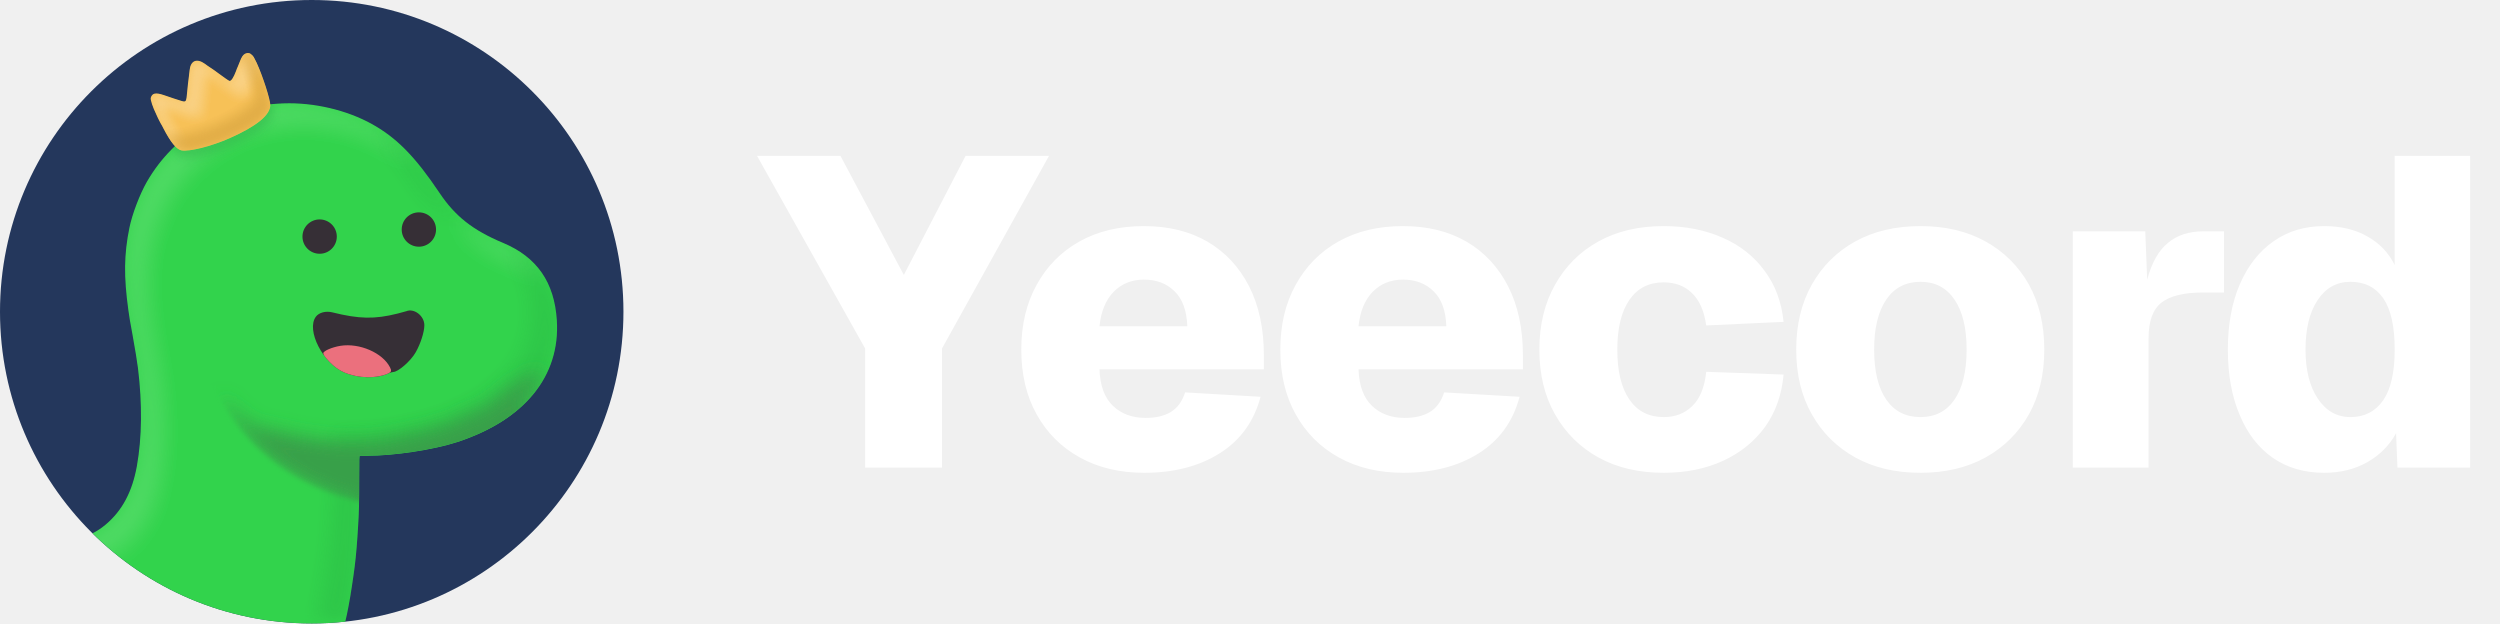
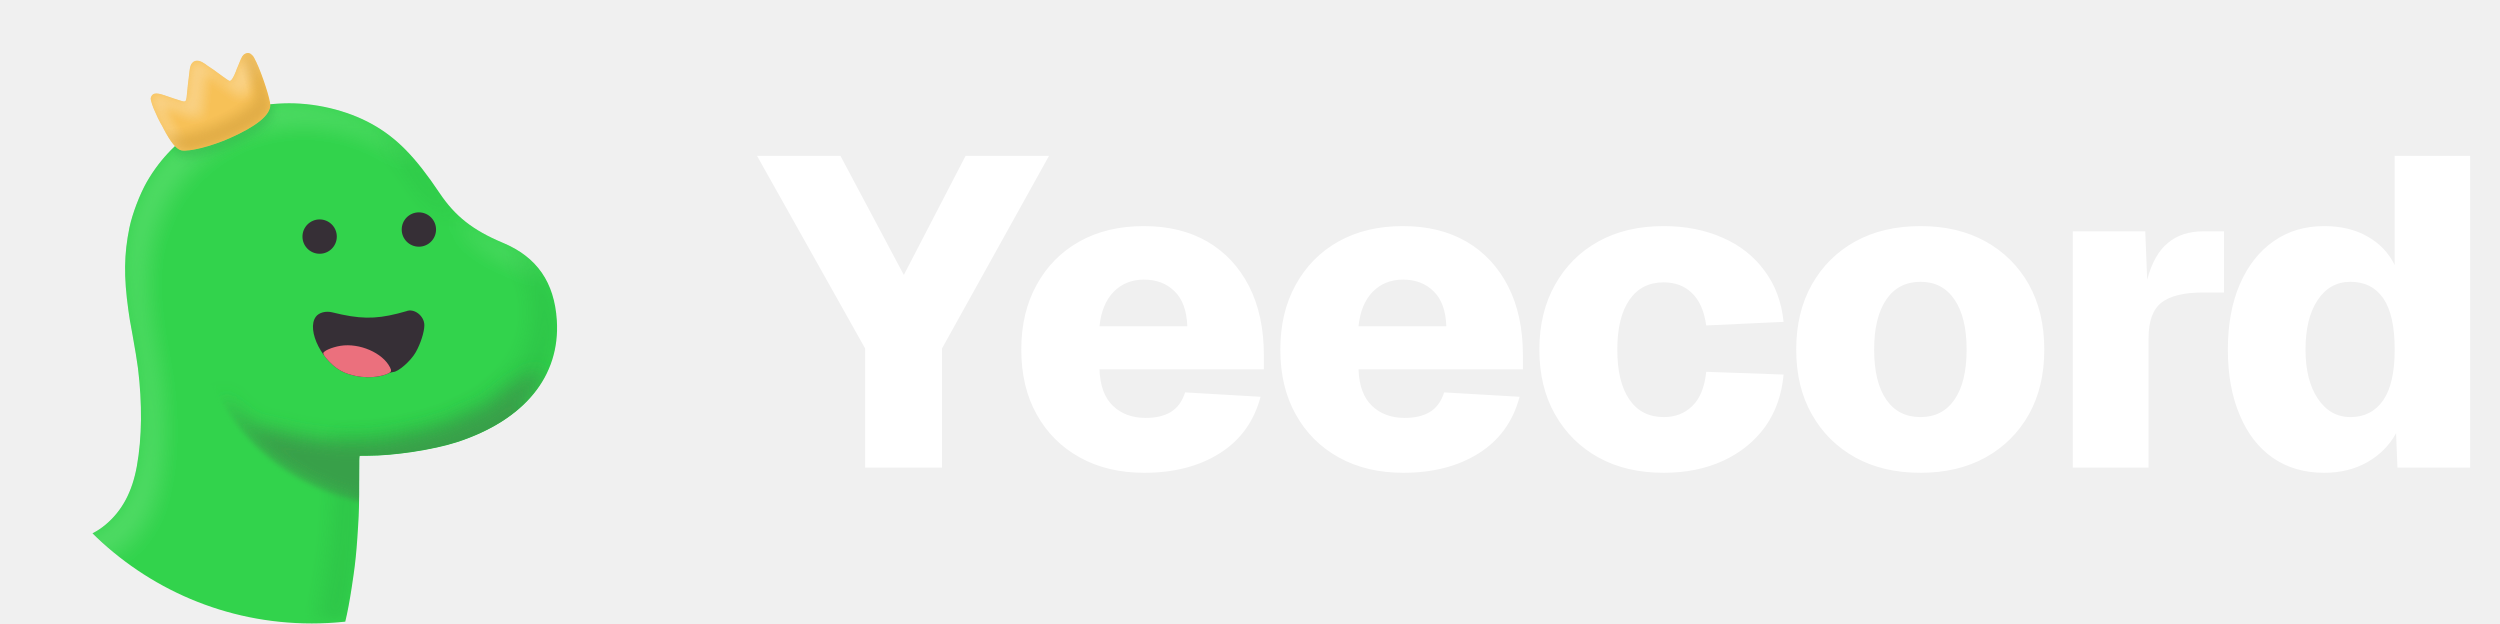
<svg xmlns="http://www.w3.org/2000/svg" viewBox="0 0 802 200" role="img" aria-labelledby="title">
  <defs>
    <clipPath id="avatar-circle">
      <circle cx="100" cy="100" r="100" />
    </clipPath>
  </defs>
  <g clip-path="url(#avatar-circle)">
    <svg width="200" height="200" viewBox="0 0 512 512">
      <defs>
        <path id="avatar-body" d="M232.8 84.9C183.4 86.7 143.3 109.8 120.5 149.5C114.8 159.5 108.6 175.7 106.3 186.9C101.8 208.9 101.6 227.1 105.4 254.6C106.2 260.8 106.7 263.3 108.8 274.8C111 286.9 112.5 296.3 113.3 302.3C116.9 331.6 116.6 359.5 112.4 382.8C108.6 403.9 100.3 419.4 86.9 430.7C79.9 436.5 74.7 439.2 60.2 444.5C33.2 454.3 14.3 464.3 1.4 475.4C0.1 476.5 0.1 476.5-24.9 476.5L-50 476.5L-50 519.3L-50 562L116.6 562L283.3 562L283.3 536.8C283.3 515.9 283.3 511.4 283.6 510.3C285.2 504 287.4 492.2 288.9 482.1C289.4 478.7 290 474.4 290.3 472.6C291.7 463.1 292.7 453.3 293.5 441.5C293.6 439.4 293.9 435.1 294.1 432C294.8 421.6 295 413.2 295 393.8C295 376.5 295.1 374.6 295.4 374.4C295.6 374.3 298.7 374.3 302.2 374.3C323.8 374.3 356.3 369.3 375.4 363.1C430.7 345 460.2 309 457.3 263.1C455.3 231.8 441 211.1 413 199.4C388.4 189.1 373.8 177.6 361 158.5C341.1 128.8 325.9 113.3 305.7 102C284.7 90.3 257.6 84 232.8 84.9Z" />
        <path id="avatar-accessory-shape" d="M201.3 44.1C199.5 45.1 198.5 46.6 196.9 50.7C196.2 52.6 195.3 54.6 195.1 55.1C194.8 55.7 194.2 57.1 193.8 58.4C191.8 63.7 189.8 66.8 188.4 66.4C187.8 66.3 183.2 63 179 59.9C177.7 58.9 175.2 57.1 173.5 56C171.8 54.9 169.4 53.3 168.3 52.4C161.6 47.6 156.5 49.7 155.7 57.7C155.6 59 155.3 61.4 155.1 62.9C154.4 68.3 154.3 69.4 153.7 75.5C153 83.7 152.8 84 149.1 82.9C145.9 81.9 140.2 80.1 134.6 78.1C127.8 75.8 124.9 76.4 123.8 80.4C123.4 81.9 125.5 88.2 128.2 93.7C128.6 94.5 129.3 96 129.7 97C130.2 98.1 131.1 99.9 131.8 101.1C132.6 102.4 133.6 104.2 134.1 105.3C140 116.7 144.8 122.6 148.9 123.5C155.2 124.8 173.5 120.2 188.6 113.5C210.6 103.8 222 94.5 222 86.3C222 81.7 215.7 62.1 210.7 51.4C208.5 46.8 208.2 46.3 206.9 45.1C205.3 43.4 203.4 43.1 201.3 44.1Z" />
        <clipPath id="avatar-clip-frame">
          <rect x="0" y="0" width="512" height="512" />
        </clipPath>
        <clipPath id="avatar-clip-mouth">
          <path d="M333.6 255.6C332.9 255.8 329.8 256.7 326.6 257.5C307.6 262.3 294.9 262 272.8 256.5C267.5 255.2 261.9 256.7 259.4 260.1C251.2 271.1 265.3 298.6 282.8 305.9C294.4 310.8 309.2 311.1 318.8 306.7C320.2 306.1 322.1 305.5 322.9 305.5C327 305.5 337.4 296.4 341.4 289.3C345.4 282.3 348.5 272.6 348.5 267.1C348.5 259.4 340.1 252.9 333.6 255.6Z" />
        </clipPath>
        <clipPath id="avatar-clip-body">
          <use href="#avatar-body" />
        </clipPath>
        <clipPath id="avatar-clip-accessory">
          <use href="#avatar-accessory-shape" />
        </clipPath>
        <filter id="avatar-soft" filterUnits="userSpaceOnUse" x="-64" y="-64" width="640" height="640">
          <feGaussianBlur stdDeviation="7.5" />
        </filter>
        <filter id="avatar-softer" filterUnits="userSpaceOnUse" x="-64" y="-64" width="640" height="640">
          <feGaussianBlur stdDeviation="4" />
        </filter>
        <filter id="avatar-edge" filterUnits="userSpaceOnUse" x="-64" y="-64" width="640" height="640">
          <feGaussianBlur stdDeviation="2" />
        </filter>
        <mask id="avatar-mask-jaw">
          <path d="M176 316.3C195.6 365.6 242.8 400.7 294 412L480 412L480 0L150 0L150 316.3Z" fill="#fff" filter="url(#avatar-edge)" />
        </mask>
        <mask id="avatar-body-light">
          <g filter="url(#avatar-soft)">
            <use href="#avatar-body" fill="#fff" />
            <use href="#avatar-body" x="12.5" y="12.5" fill="#000" />
          </g>
        </mask>
        <mask id="avatar-body-shade">
          <g filter="url(#avatar-soft)">
            <use href="#avatar-body" fill="#fff" />
            <use href="#avatar-body" x="-15" y="-12.5" fill="#000" />
          </g>
        </mask>
        <mask id="avatar-accessory-light">
          <g filter="url(#avatar-softer)">
            <use href="#avatar-accessory-shape" fill="#fff" />
            <use href="#avatar-accessory-shape" x="10" y="10" fill="#000" />
          </g>
        </mask>
        <mask id="avatar-accessory-shade">
          <g filter="url(#avatar-softer)">
            <use href="#avatar-accessory-shape" fill="#fff" />
            <use href="#avatar-accessory-shape" x="-9" y="-9" fill="#000" />
          </g>
        </mask>
      </defs>
      <g clip-path="url(#avatar-clip-frame)">
-         <rect x="0" y="0" width="512" height="512" fill="#24375C" />
        <g id="avatar-dino">
          <use href="#avatar-body" fill="#32D34C" />
          <g clip-path="url(#avatar-clip-body)">
            <rect width="512" height="512" fill="#7CE68A" opacity="0.4" mask="url(#avatar-body-light)" />
            <rect width="512" height="512" fill="#24A63F" opacity="0.3" mask="url(#avatar-body-shade)" />
            <g mask="url(#avatar-mask-jaw)">
              <path d="M438.3 306.5C437.5 306.9 436.7 307.4 436.5 307.6C436.3 307.8 436 308 435.9 308C435.6 308 431.6 310.4 430.1 311.5C429.6 311.9 427.2 313.3 424.9 314.6C422.6 315.9 420.1 317.5 419.5 318C418.9 318.6 416.8 320.2 414.9 321.6C410.7 324.7 407.8 327.2 404.4 330.3C402.6 331.9 401.4 332.7 400 333.4C397.4 334.6 395.9 335.4 394.4 336.4C393.7 336.8 392 337.6 390.6 338.1C389.1 338.6 387.2 339.4 386.3 339.8C385.4 340.2 383.2 341.1 381.5 341.8C377.2 343.5 375.4 344.4 373.4 345.6C370.9 347.2 366.2 349.1 363.9 349.6C359.9 350.4 356.1 351.5 349.4 353.8C347 354.6 335.9 357 334.6 357C333.9 357 326.1 359 323.3 359.9C321.4 360.5 318.7 360.9 313 361.5C311.7 361.7 308.1 362.1 304.9 362.4C298.1 363.2 279.6 363.4 278.5 362.6C278.4 362.6 276.9 362.5 275.1 362.4C273.3 362.3 270.5 362.1 268.9 361.9C267.2 361.7 264.4 361.3 262.6 361.1C260.9 360.9 258.8 360.6 258.1 360.4C256.8 359.9 254.3 359.6 250.3 359.3C248.8 359.1 246.9 358.8 246.1 358.6C245.3 358.3 243.4 357.9 242.1 357.8C240.8 357.6 238.9 357.2 238.1 356.9C233.1 354.9 227.2 353.5 222.9 353.3C220.2 353.1 219.7 352.9 217.9 352.1C216.4 351.4 215.4 351.2 214.1 351.1C213.2 351 211.9 350.9 211.4 350.7C207 349.6 195 340.2 188.4 332.8C182.9 326.6 182 325.8 182 327C182 328.4 184.7 333.8 188.7 340.1C209.3 373.2 246.8 399.7 288.3 410.4C295.9 412.4 295.6 409.9 293.3 443.5C292.6 453.5 291.6 462.8 290.6 470.2C290.1 473.5 290.1 473.9 291.4 474.9C292.8 475.9 473.2 475.3 474.3 474.3C475.8 472.8 475.8 340 474.3 338.5C473.3 337.5 473.3 337.5 450.6 337.5C425.6 337.5 426.8 337.6 426.8 336.1C426.8 335.5 427.2 334.9 429.1 333.3C436.6 326.3 445.4 314.8 445.9 311.4C446.1 310.1 446 310.1 445 309.2C444.4 308.6 443.9 307.9 443.8 307.6C443.1 306 440.3 305.4 438.3 306.5Z" fill="#37A049" filter="url(#avatar-soft)" />
            </g>
            <use href="#avatar-accessory-shape" x="2" y="6" fill="#24A63F" opacity="0.35" filter="url(#avatar-softer)" />
          </g>
        </g>
        <g id="avatar-face" fill="#362F36">
          <circle cx="262.5" cy="194.3" r="14.1" />
          <circle cx="344" cy="188.5" r="14.1" />
          <path d="M333.6 255.6C332.9 255.8 329.8 256.7 326.6 257.5C307.6 262.3 294.9 262 272.8 256.5C267.5 255.2 261.9 256.7 259.4 260.1C251.2 271.1 265.3 298.6 282.8 305.9C294.4 310.8 309.2 311.1 318.8 306.7C320.2 306.1 322.1 305.5 322.9 305.5C327 305.5 337.4 296.4 341.4 289.3C345.4 282.3 348.5 272.6 348.5 267.1C348.5 259.4 340.1 252.9 333.6 255.6Z" />
          <path d="M279.6 284C272.8 285.1 265.5 288.2 265.5 290.1C265.5 292.4 272.2 299.6 277.7 303.3C288.1 310.2 306.6 311.9 318.4 306.9C321.4 305.6 321.8 304.6 320.3 301.7C314.3 289.8 295.3 281.5 279.6 284Z" fill="#EB707D" clip-path="url(#avatar-clip-mouth)" />
        </g>
        <g id="avatar-accessory">
          <path d="M201.3 44.1C199.5 45.1 198.5 46.6 196.9 50.7C196.2 52.6 195.3 54.6 195.1 55.1C194.8 55.7 194.2 57.1 193.8 58.4C191.8 63.7 189.8 66.8 188.4 66.4C187.8 66.3 183.2 63 179 59.9C177.7 58.9 175.2 57.1 173.5 56C171.8 54.9 169.4 53.3 168.3 52.4C161.6 47.6 156.5 49.7 155.7 57.7C155.6 59 155.3 61.4 155.1 62.9C154.4 68.3 154.3 69.4 153.7 75.5C153 83.7 152.8 84 149.1 82.9C145.9 81.9 140.2 80.1 134.6 78.1C127.8 75.8 124.9 76.4 123.8 80.4C123.4 81.9 125.5 88.2 128.2 93.7C128.6 94.5 129.3 96 129.7 97C130.2 98.1 131.1 99.9 131.8 101.1C132.6 102.4 133.6 104.2 134.1 105.3C140 116.7 144.8 122.6 148.9 123.5C155.2 124.8 173.5 120.2 188.6 113.5C210.6 103.8 222 94.5 222 86.3C222 81.7 215.7 62.1 210.7 51.4C208.5 46.8 208.2 46.3 206.9 45.1C205.3 43.4 203.4 43.1 201.3 44.1Z" fill="#F7C157" />
          <g clip-path="url(#avatar-clip-accessory)">
            <rect width="512" height="512" fill="#FAD58F" opacity="0.8" mask="url(#avatar-accessory-light)" />
            <rect width="512" height="512" fill="#DCA842" opacity="0.8" mask="url(#avatar-accessory-shade)" />
          </g>
        </g>
      </g>
    </svg>
  </g>
  <path transform="translate(244 150.0) scale(0.8803)" d="M66.1 0L38.1 0L38.1-43.4L-1.3-113.6L29.1-113.6L52.2-70.2L74.7-113.6L105.1-113.6L66.1-43.4M139.8 1.9Q126.4 1.9 116.3-3.7Q106.2-9.3 100.6-19.4Q95-29.4 95-43Q95-56.5 100.6-66.6Q106.2-76.8 116.2-82.4Q126.2-88 139.7-88Q153.1-88 162.9-82.3Q172.6-76.6 178-66.1Q183.4-55.5 183.4-41L183.4-35.8L123.5-35.8Q123.8-26.9 128.4-22.5Q133-18.1 140.3-18.1Q145.8-18.1 149.4-20.2Q153.1-22.4 154.7-27.4L182.2-25.8Q178.6-12.3 167.3-5.2Q156 1.9 139.8 1.9M123.5-51.5L155.5-51.5Q155.2-60 150.9-64.2Q146.6-68.5 139.7-68.5Q133-68.5 128.6-64Q124.3-59.5 123.5-51.5M234.2 1.9Q220.8 1.9 210.7-3.7Q200.6-9.3 195-19.4Q189.4-29.4 189.4-43Q189.4-56.5 195-66.6Q200.6-76.8 210.6-82.4Q220.6-88 234.1-88Q247.5-88 257.3-82.3Q267-76.6 272.4-66.1Q277.8-55.5 277.8-41L277.8-35.8L217.9-35.8Q218.2-26.9 222.8-22.5Q227.4-18.1 234.7-18.1Q240.2-18.1 243.8-20.2Q247.5-22.4 249.1-27.4L276.6-25.8Q273-12.3 261.7-5.2Q250.4 1.9 234.2 1.9M217.9-51.5L249.9-51.5Q249.6-60 245.3-64.2Q241-68.5 234.1-68.5Q227.4-68.5 223-64Q218.7-59.5 217.9-51.5M329.1 1.9Q315.4 1.9 305.3-3.7Q295.2-9.3 289.5-19.4Q283.8-29.4 283.8-43Q283.8-56.5 289.5-66.6Q295.2-76.8 305.3-82.4Q315.4-88 329.1-88Q341-88 350.5-83.8Q360-79.7 365.8-71.8Q371.7-64 372.8-53.1L344.6-51.8Q343.5-59.7 339.4-63.6Q335.4-67.5 329.1-67.5Q321-67.5 316.6-61.1Q312.2-54.7 312.2-43Q312.2-31.2 316.6-24.8Q321-18.4 329.1-18.4Q335.4-18.4 339.5-22.4Q343.7-26.4 344.6-34.9L372.8-33.9Q371.8-22.9 366.1-14.9Q360.3-6.9 350.8-2.5Q341.3 1.9 329.1 1.9M422.7 1.9Q409 1.9 398.9-3.7Q388.8-9.3 383.1-19.4Q377.4-29.4 377.4-43Q377.4-56.6 383.1-66.7Q388.8-76.8 398.9-82.4Q409-88 422.7-88Q436.3-88 446.4-82.4Q456.5-76.8 462.2-66.7Q467.8-56.6 467.8-43Q467.8-29.4 462.2-19.4Q456.5-9.3 446.4-3.7Q436.3 1.9 422.7 1.9M422.7-18.4Q430.7-18.4 435.1-24.8Q439.5-31.2 439.5-43Q439.5-54.7 435.1-61.2Q430.7-67.7 422.7-67.7Q414.6-67.7 410.2-61.2Q405.8-54.7 405.8-43Q405.8-31.2 410.2-24.8Q414.6-18.4 422.7-18.4M505.8 0L478.2 0L478.2-86.1L504.6-86.1L505.3-68.5Q507.8-77.8 512.9-81.9Q517.9-86.1 525.8-86.1L533.3-86.1L533.3-63.8L525.6-63.8Q515.4-63.8 510.6-60.2Q505.8-56.5 505.8-47.2M569.8 1.9Q558.9 1.9 551-3.6Q543.2-9.1 539-19.2Q534.7-29.3 534.7-43Q534.7-56.8 539.1-66.9Q543.5-77 551.4-82.5Q559.2-88 569.8-88Q579-88 585.6-84.2Q592.2-80.5 595.5-73.8L595.5-113.6L623-113.6L623 0L596.5 0L596-12.5Q592.3-5.8 585.4-1.9Q578.6 1.9 569.8 1.9M579.4-18.4Q587-18.4 591.3-24.5Q595.5-30.6 595.5-43Q595.5-55.5 591.4-61.6Q587.2-67.7 579.4-67.7Q571.8-67.7 567.4-61Q563-54.4 563-43Q563-31.8 567.5-25.1Q572-18.4 579.4-18.4" fill="#FFFFFF" />
</svg>
